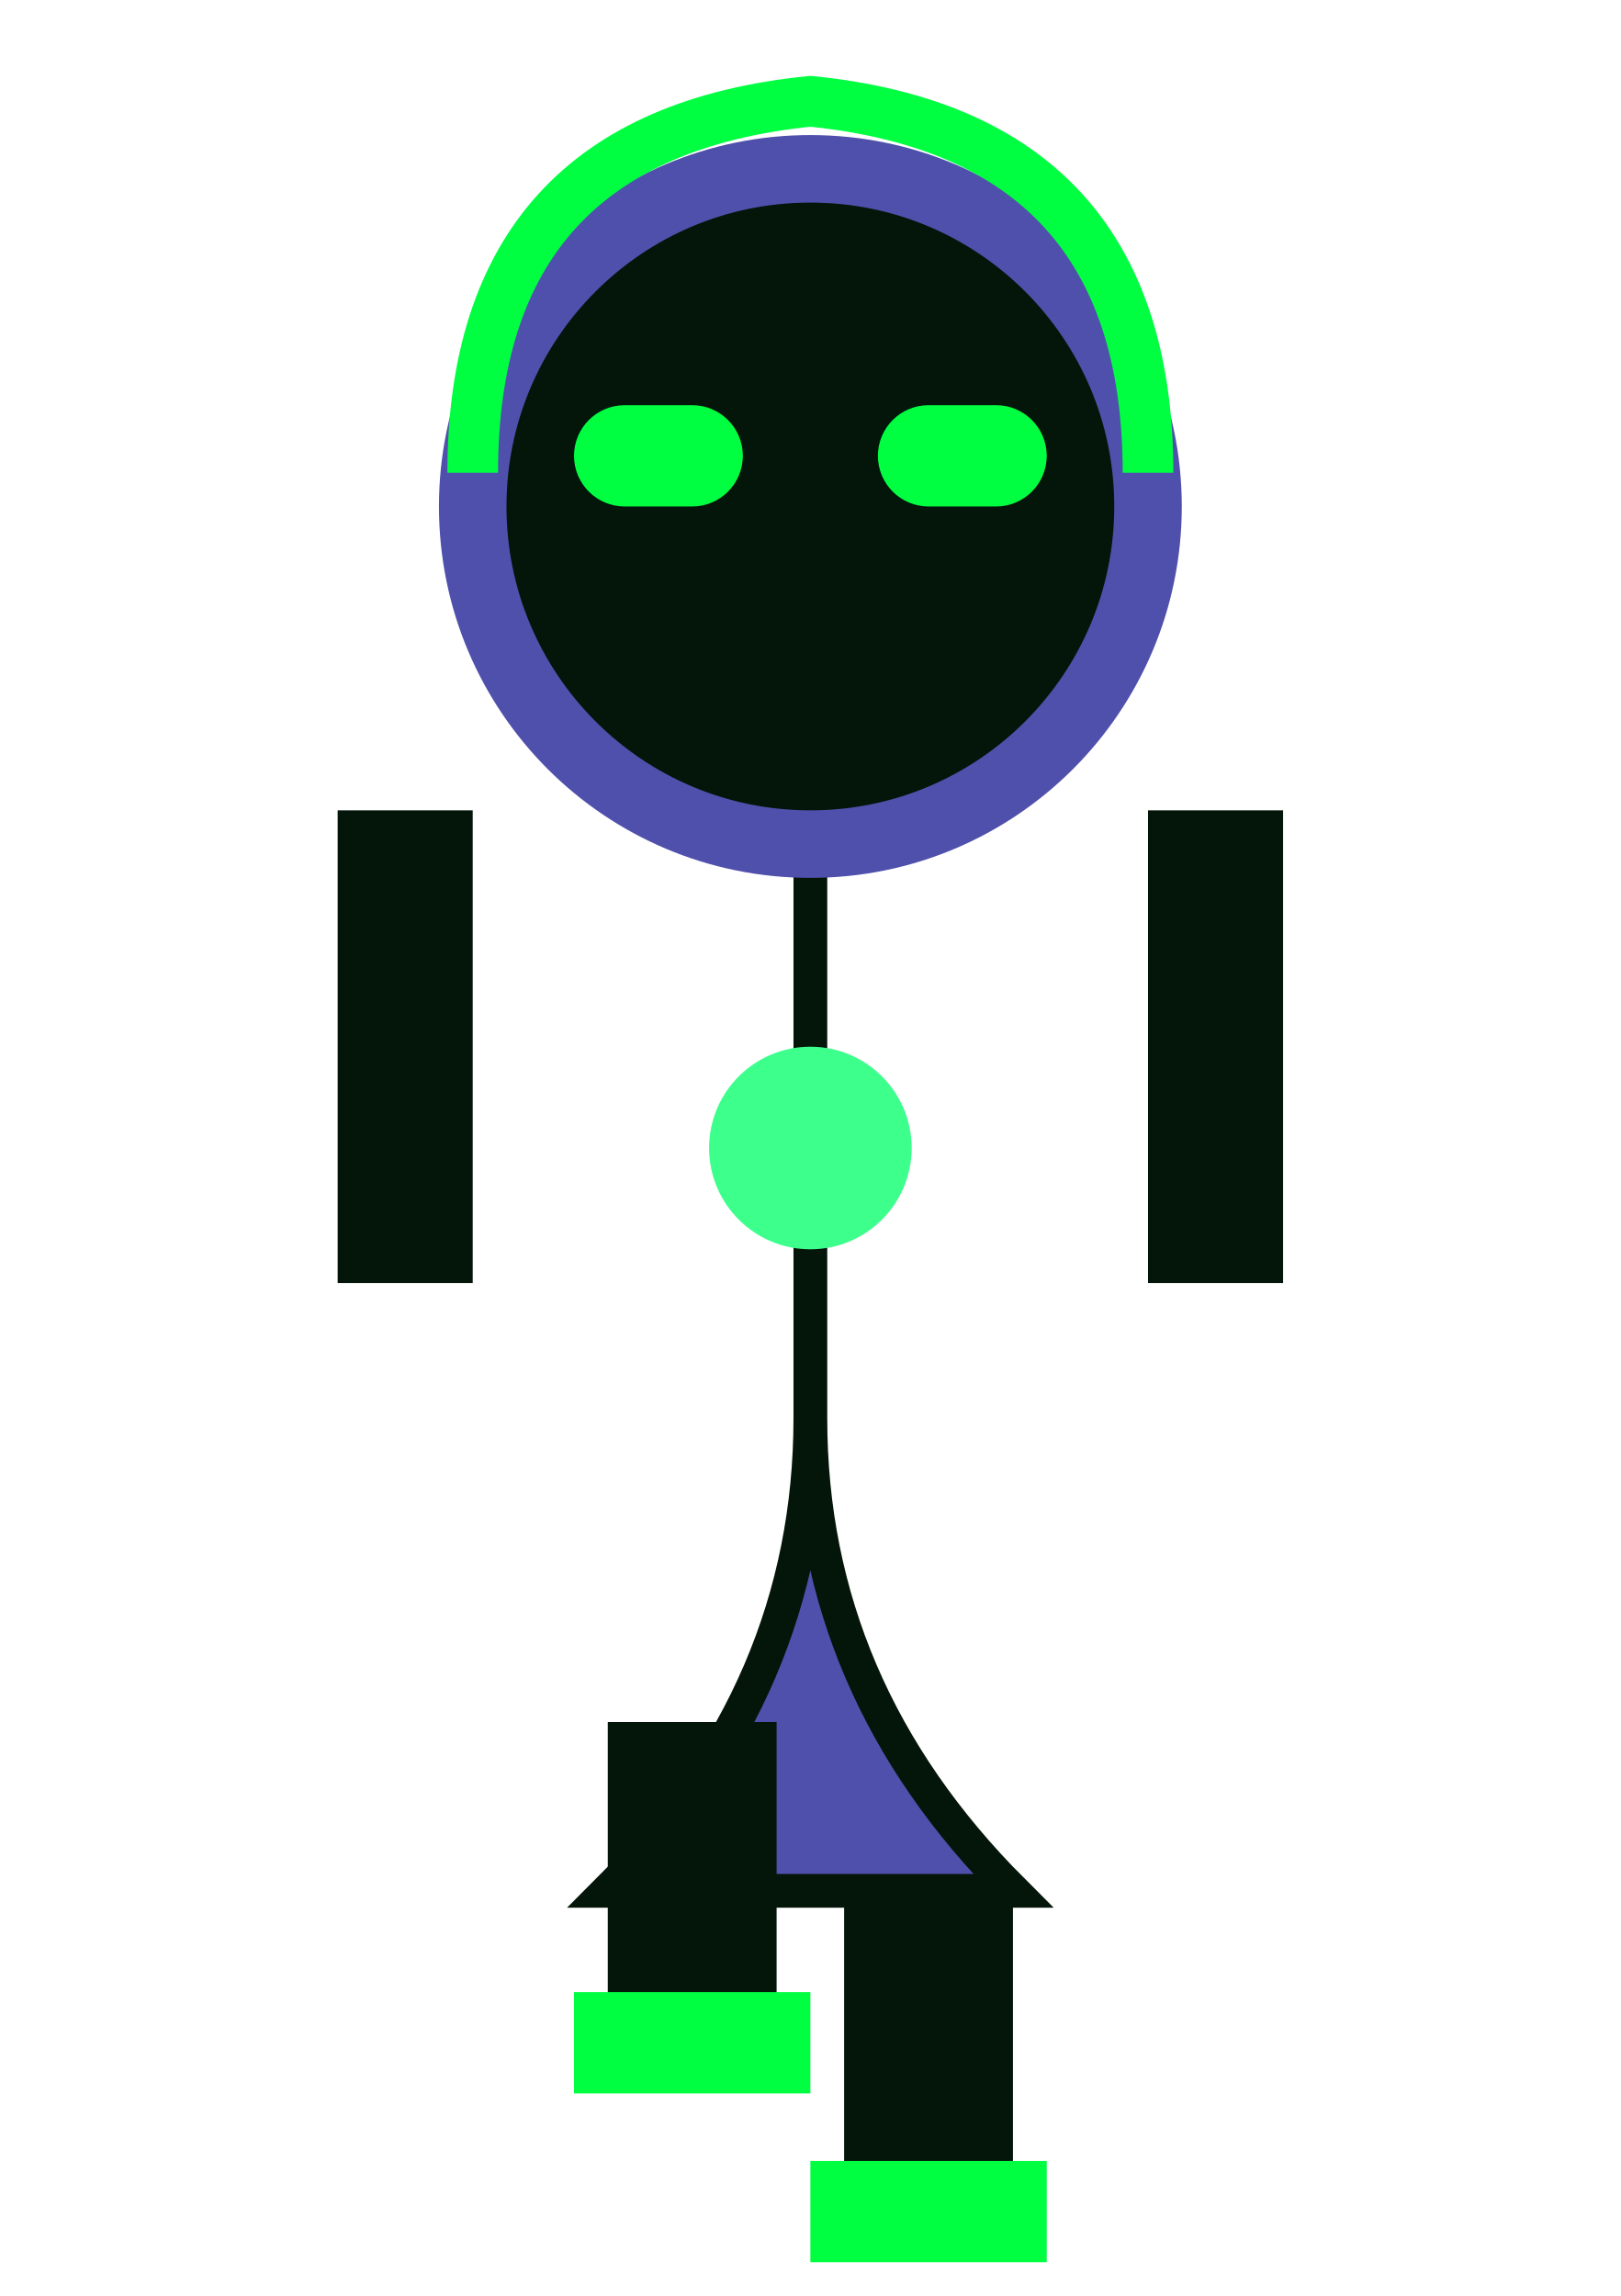
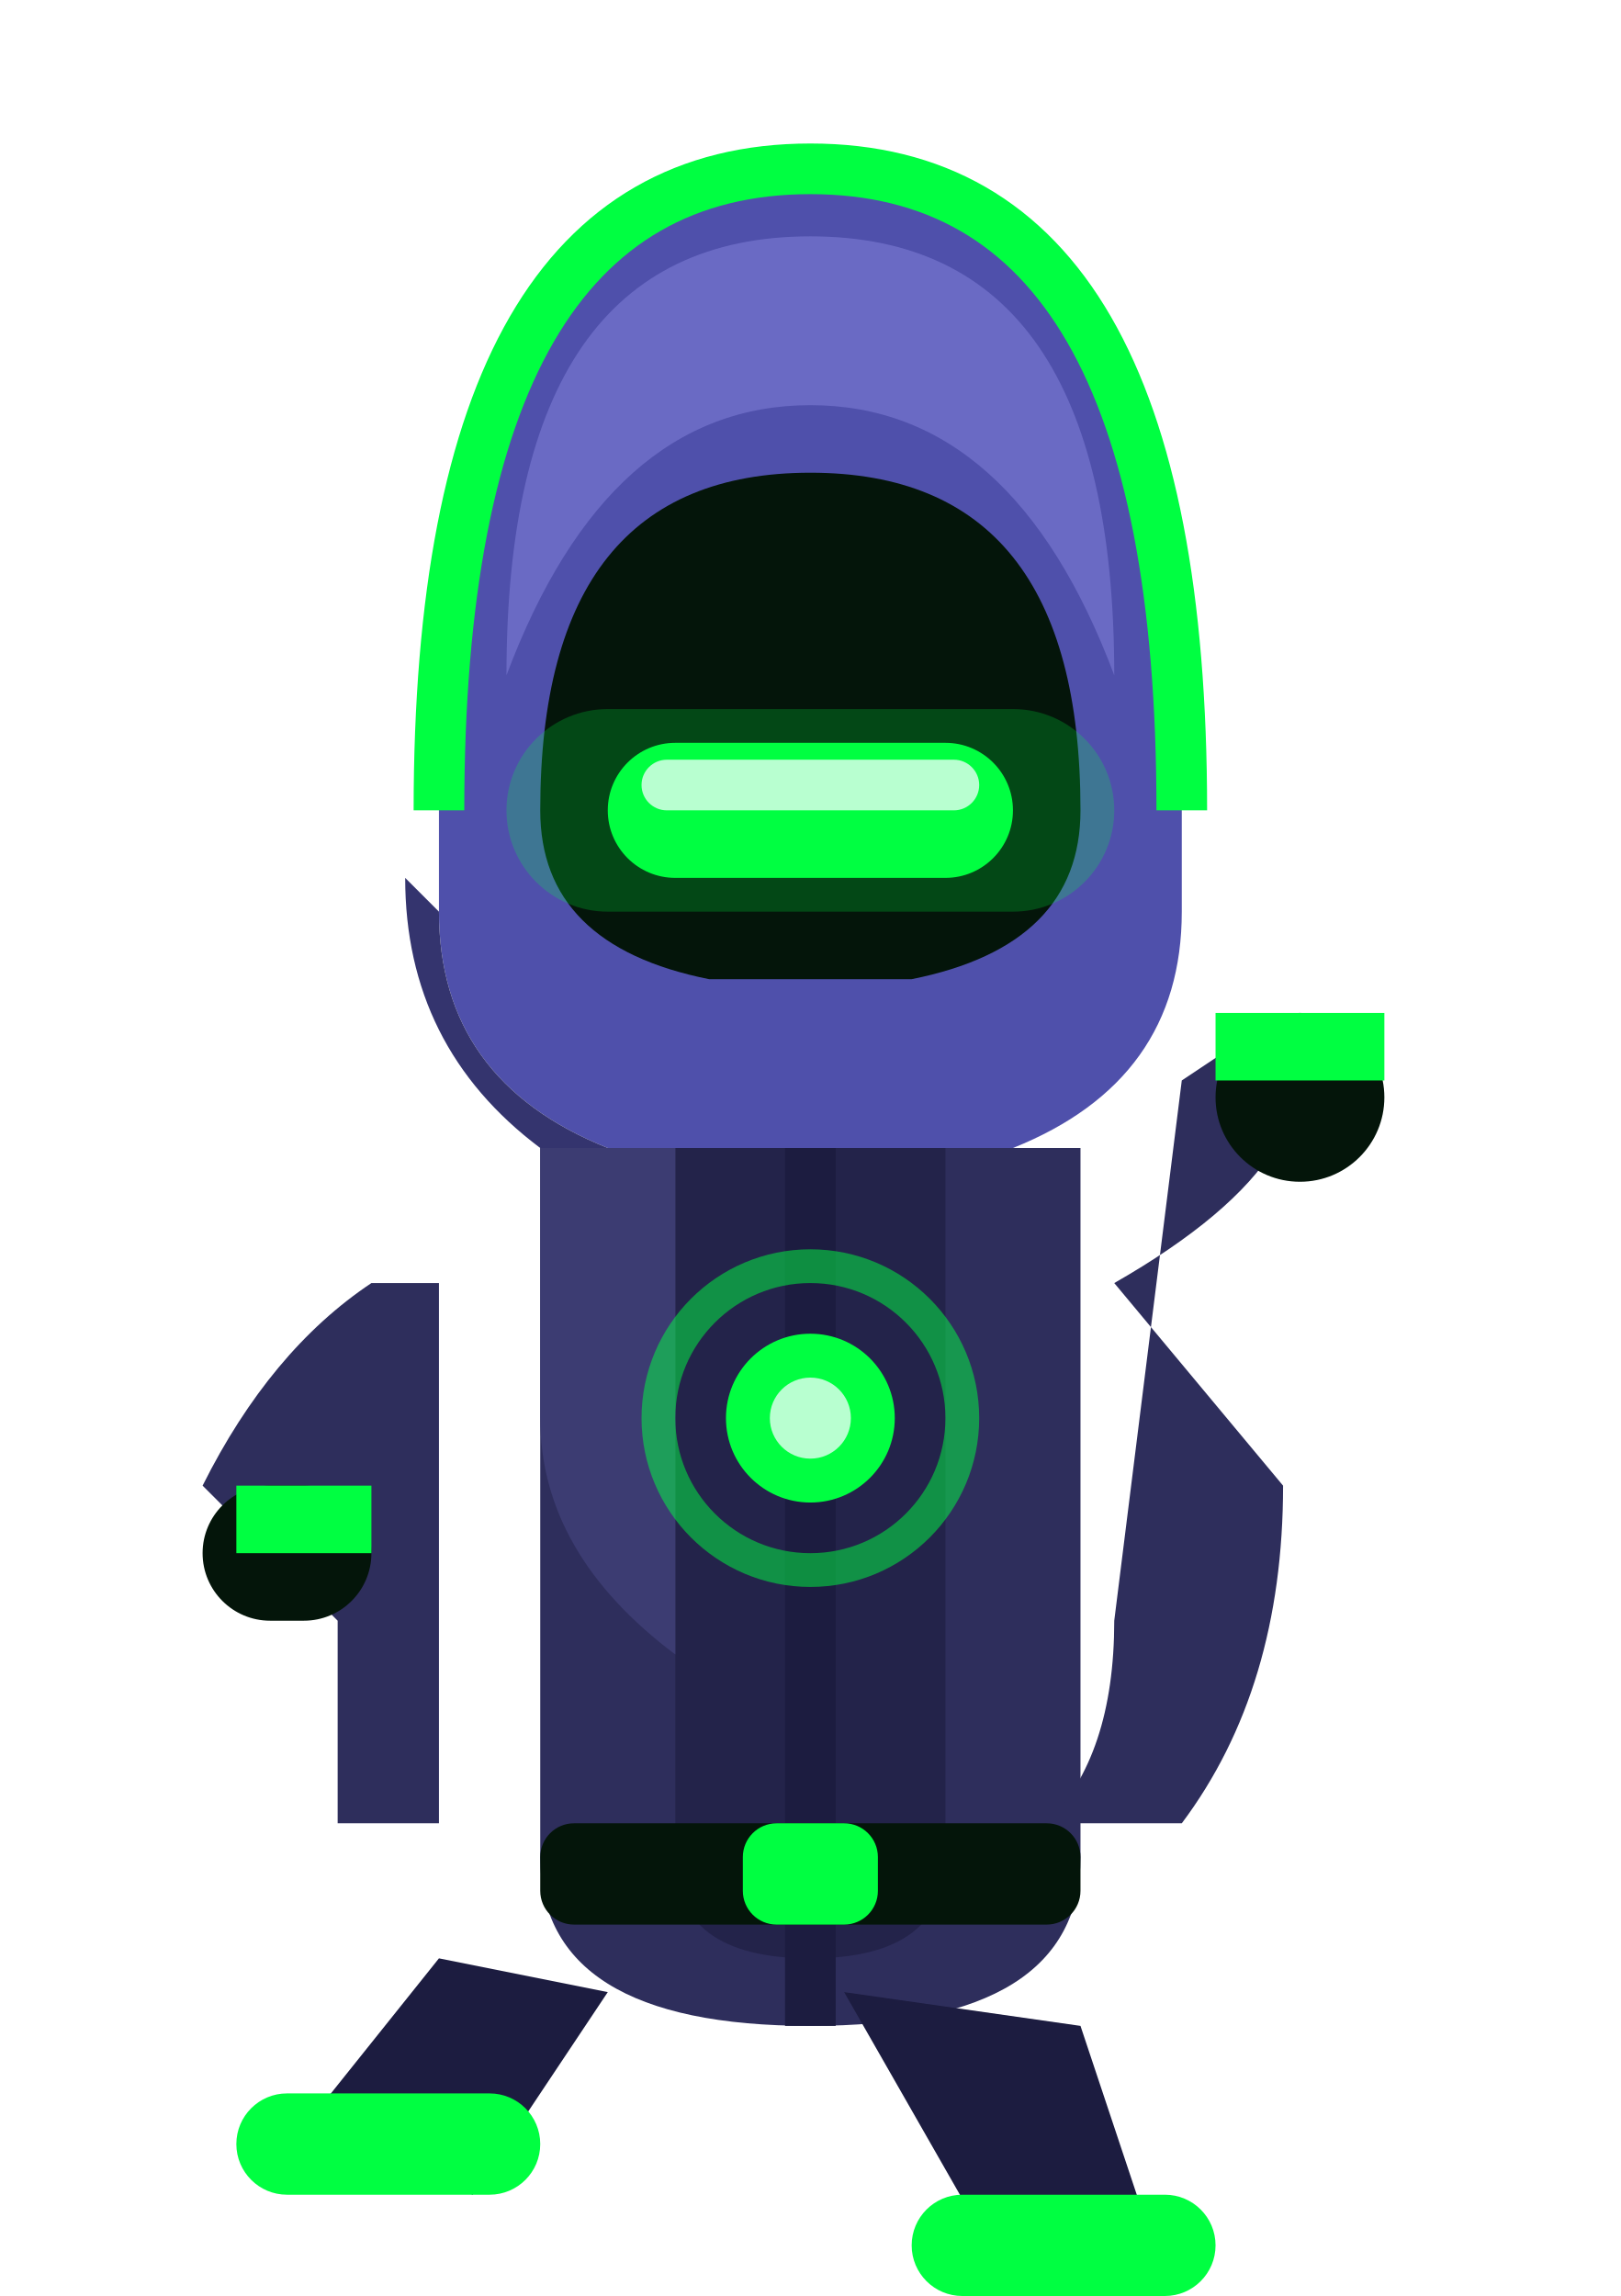
<svg xmlns="http://www.w3.org/2000/svg" width="48" height="68" viewBox="0 0 48 68">
-   <path d="M24 22 L24 42 Q24 50 18 56 L30 56 Q24 50 24 42 Z" fill="#4f50ab" stroke="#04150a" stroke-width="1" />
-   <circle cx="24" cy="15" r="10" fill="#04150a" />
-   <circle cx="24" cy="15" r="10" fill="none" stroke="#4f50ab" stroke-width="2" />
-   <rect x="17" y="12" width="5" height="3" rx="1.5" fill="#00ff41" />
-   <rect x="26" y="12" width="5" height="3" rx="1.5" fill="#00ff41" />
-   <path d="M14 14 Q14 4 24 3 Q34 4 34 14" fill="none" stroke="#00ff41" stroke-width="1.5" />
-   <rect x="18" y="51" width="5" height="10" fill="#04150a" />
-   <rect x="25" y="56" width="5" height="10" fill="#04150a" />
-   <rect x="17" y="59" width="7" height="3" fill="#00ff41" />
-   <rect x="24" y="64" width="7" height="3" fill="#00ff41" />
-   <rect x="10" y="24" width="4" height="14" fill="#04150a" />
-   <rect x="34" y="24" width="4" height="14" fill="#04150a" />
-   <circle cx="24" cy="34" r="3" fill="#3dff8c" />
+   <path d="M13 24 Q13 5 24 5 Q35 5 35 24 L35 27 Q35 32 30 34 L18 34 Q13 32 13 27 Z" fill="#4f50ab" />
+   <path d="M15 20 Q15 7 24 7 Q33 7 33 20 Q30 12 24 12 Q18 12 15 20 Z" fill="#6a6ac4" />
+   <path d="M13 27 Q13 32 18 34 L16 34 Q12 31 12 26 Z" fill="#34346e" />
+   <path d="M13 24 Q13 5 24 5 Q35 5 35 24" fill="none" stroke="#00ff41" stroke-width="1.5" />
+   <path d="M16 24 Q16 14 24 14 Q32 14 32 24 Q32 28 27 29 L21 29 Q16 28 16 24 Z" fill="#04150a" />
+   <rect x="15" y="21" width="18" height="6" rx="3" fill="#00ff41" opacity="0.22" />
+   <rect x="18" y="22" width="12" height="4" rx="2" fill="#00ff41" />
+   <rect x="19" y="22.5" width="10" height="1.5" rx="0.75" fill="#b8ffd0" />
+   <path d="M16 34 L16 55 Q16 60 24 60 Q32 60 32 55 L32 34 Z" fill="#2e2e5c" />
+   <path d="M20 34 L20 55 Q20 58 24 58 Q28 58 28 55 L28 34 Z" fill="#23234a" />
+   <path d="M16 34 L16 42 Q16 46 20 49 L20 34 Z" fill="#3c3c72" />
+   <path d="M24 34 L24 60" stroke="#1c1c40" stroke-width="1.5" />
+   <circle cx="24" cy="42" r="4.5" fill="none" stroke="#00ff41" stroke-width="1" opacity="0.5" />
+   <circle cx="24" cy="42" r="2.5" fill="#00ff41" />
+   <circle cx="24" cy="42" r="1.2" fill="#b8ffd0" />
+   <path d="M33 38 Q40 34 38 30 L35 32 L33 48 Q33 52 31 54 L35 54 Q38 50 38 44 Z" fill="#2e2e5c" />
+   <rect x="36" y="30" width="5" height="5" rx="2.5" fill="#04150a" />
+   <path d="M11 38 Q8 40 6 44 L8 46 L10 48 L10 54 L13 54 Q13 46 13 38 Z" fill="#2e2e5c" />
+   <rect x="6" y="44" width="5" height="4" rx="2" fill="#04150a" />
+   <rect x="36" y="30" width="5" height="2" fill="#00ff41" />
+   <rect x="7" y="44" width="4" height="2" fill="#00ff41" />
+   <rect x="16" y="54" width="16" height="3" rx="1" fill="#04150a" />
+   <rect x="22" y="54" width="4" height="3" rx="1" fill="#00ff41" />
+   <path d="M25 59 L29 66 L34 66 L32 60 Z" fill="#1c1c40" />
+   <path d="M18 59 L14 65 L9 63 L13 58 Z" fill="#1c1c40" />
+   <rect x="27" y="65" width="9" height="3" rx="1.5" fill="#00ff41" />
+   <rect x="7" y="62" width="9" height="3" rx="1.5" fill="#00ff41" />
</svg>
